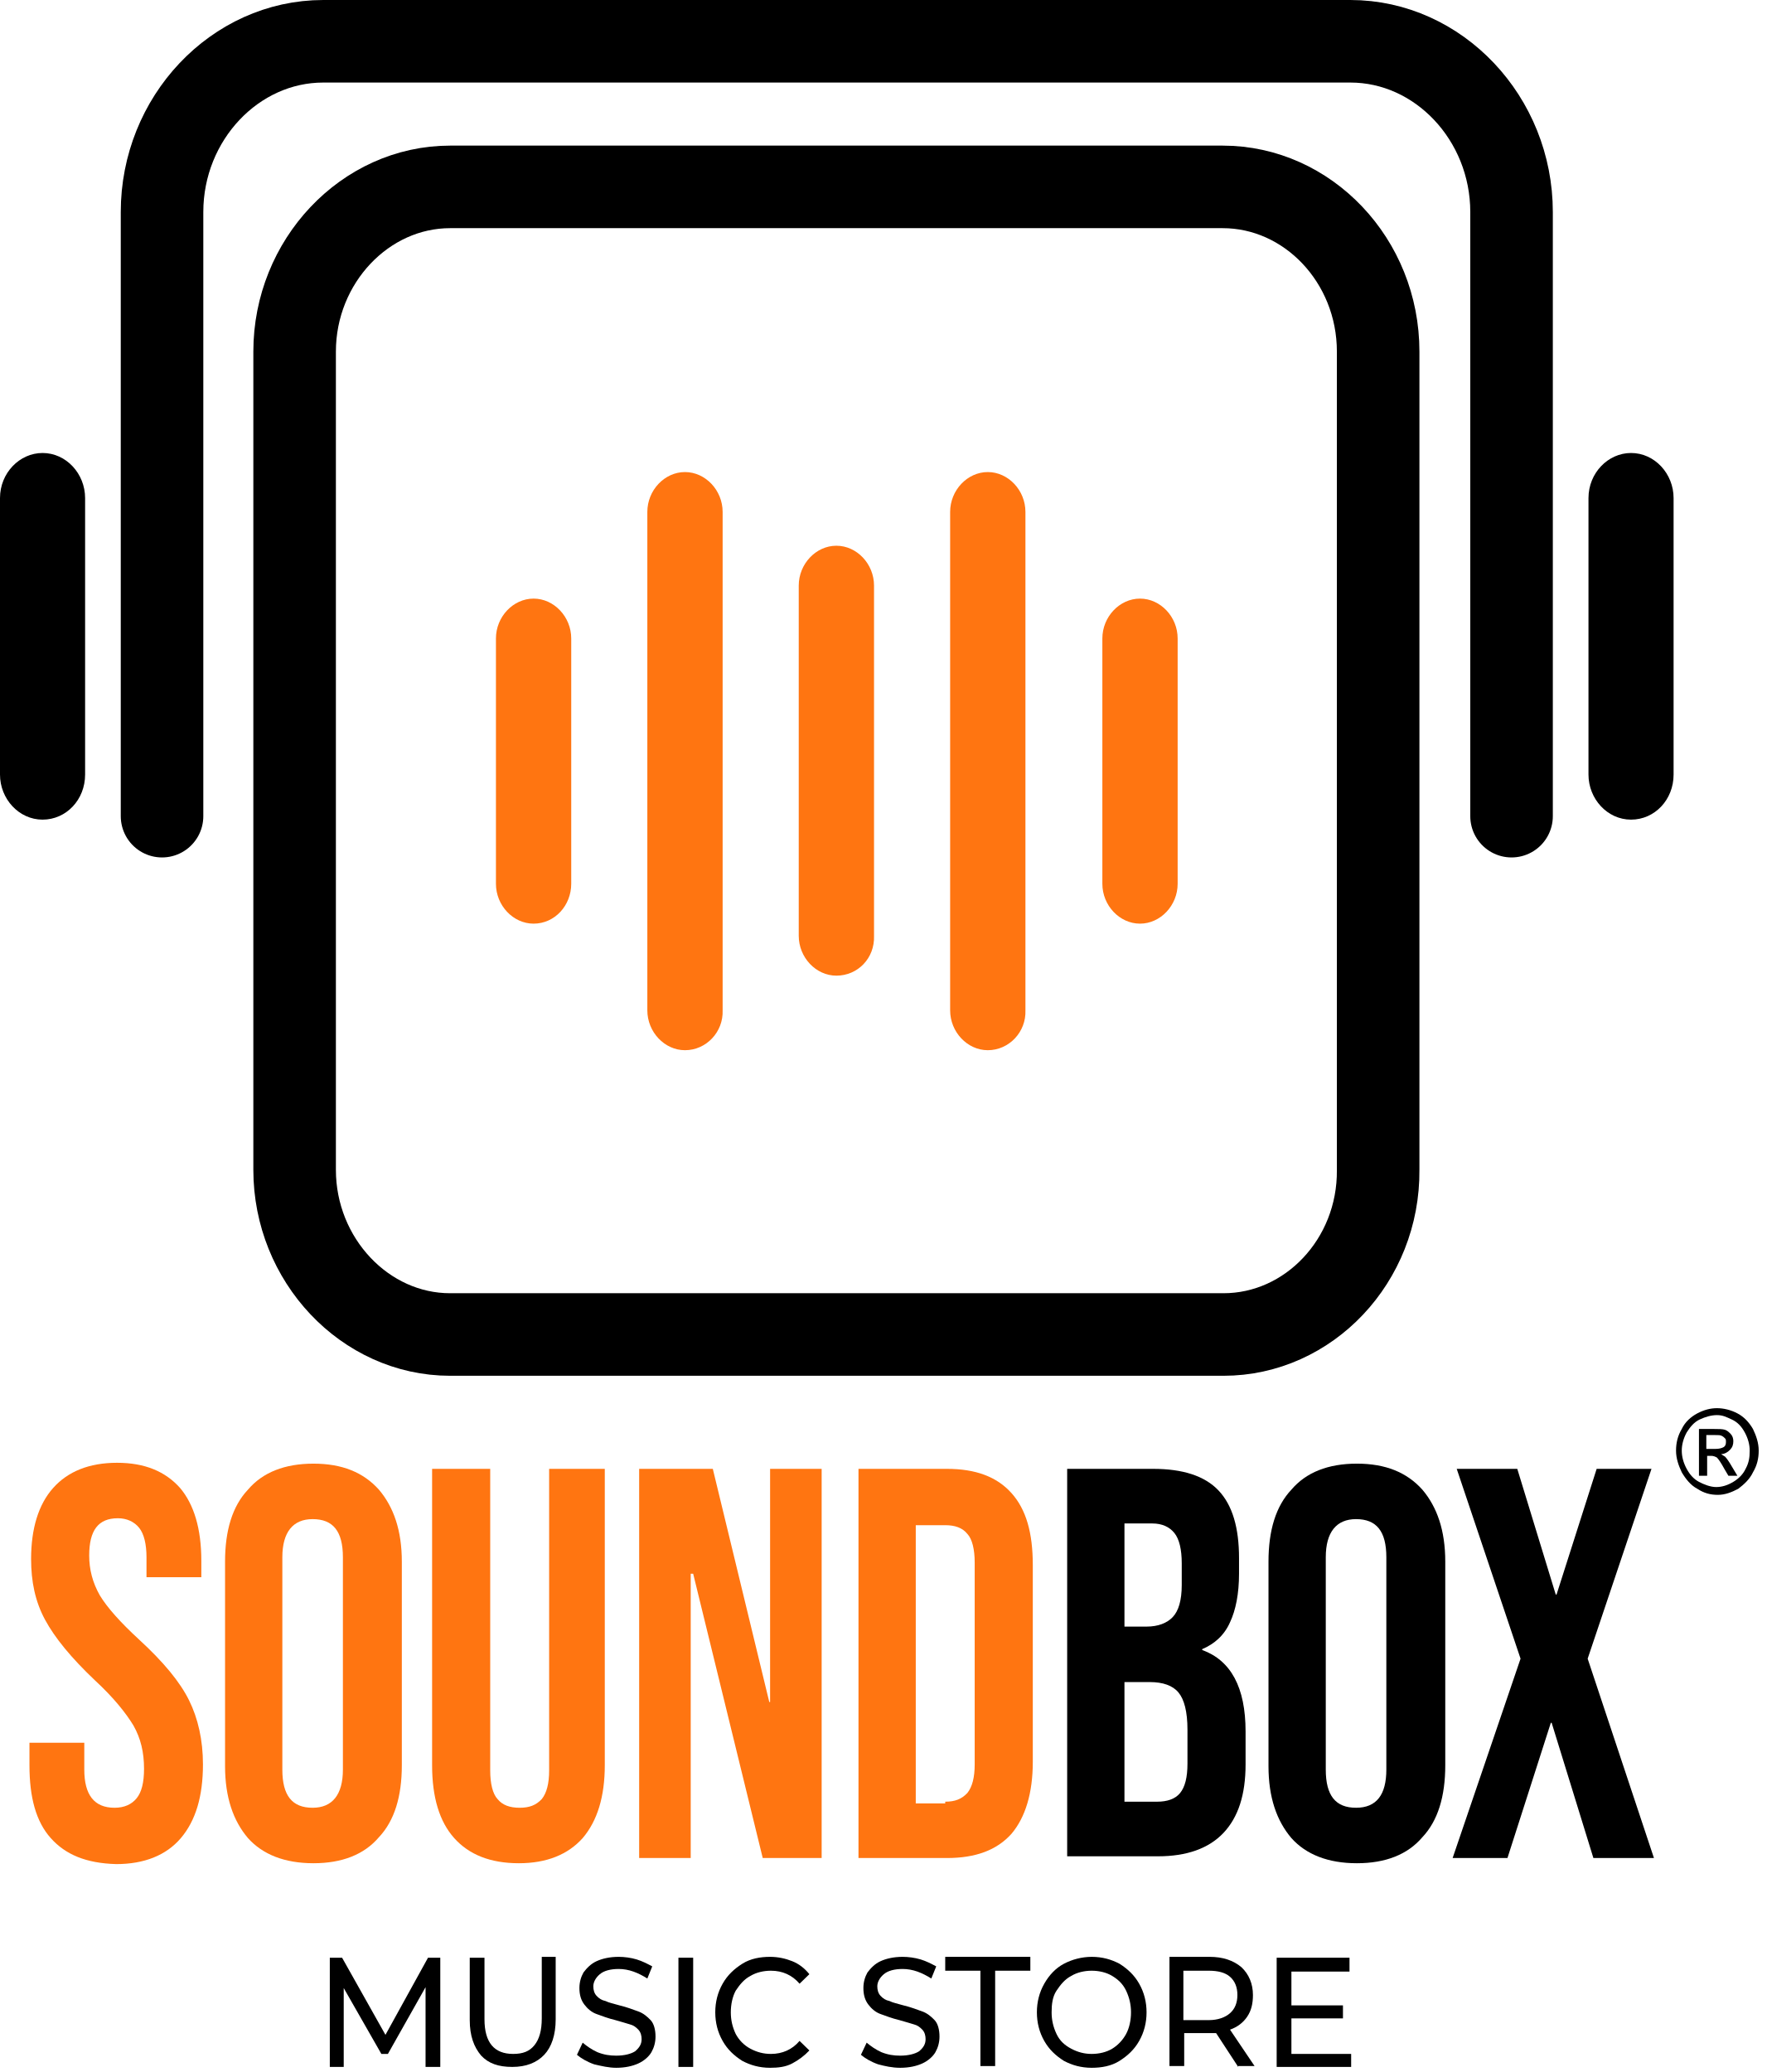
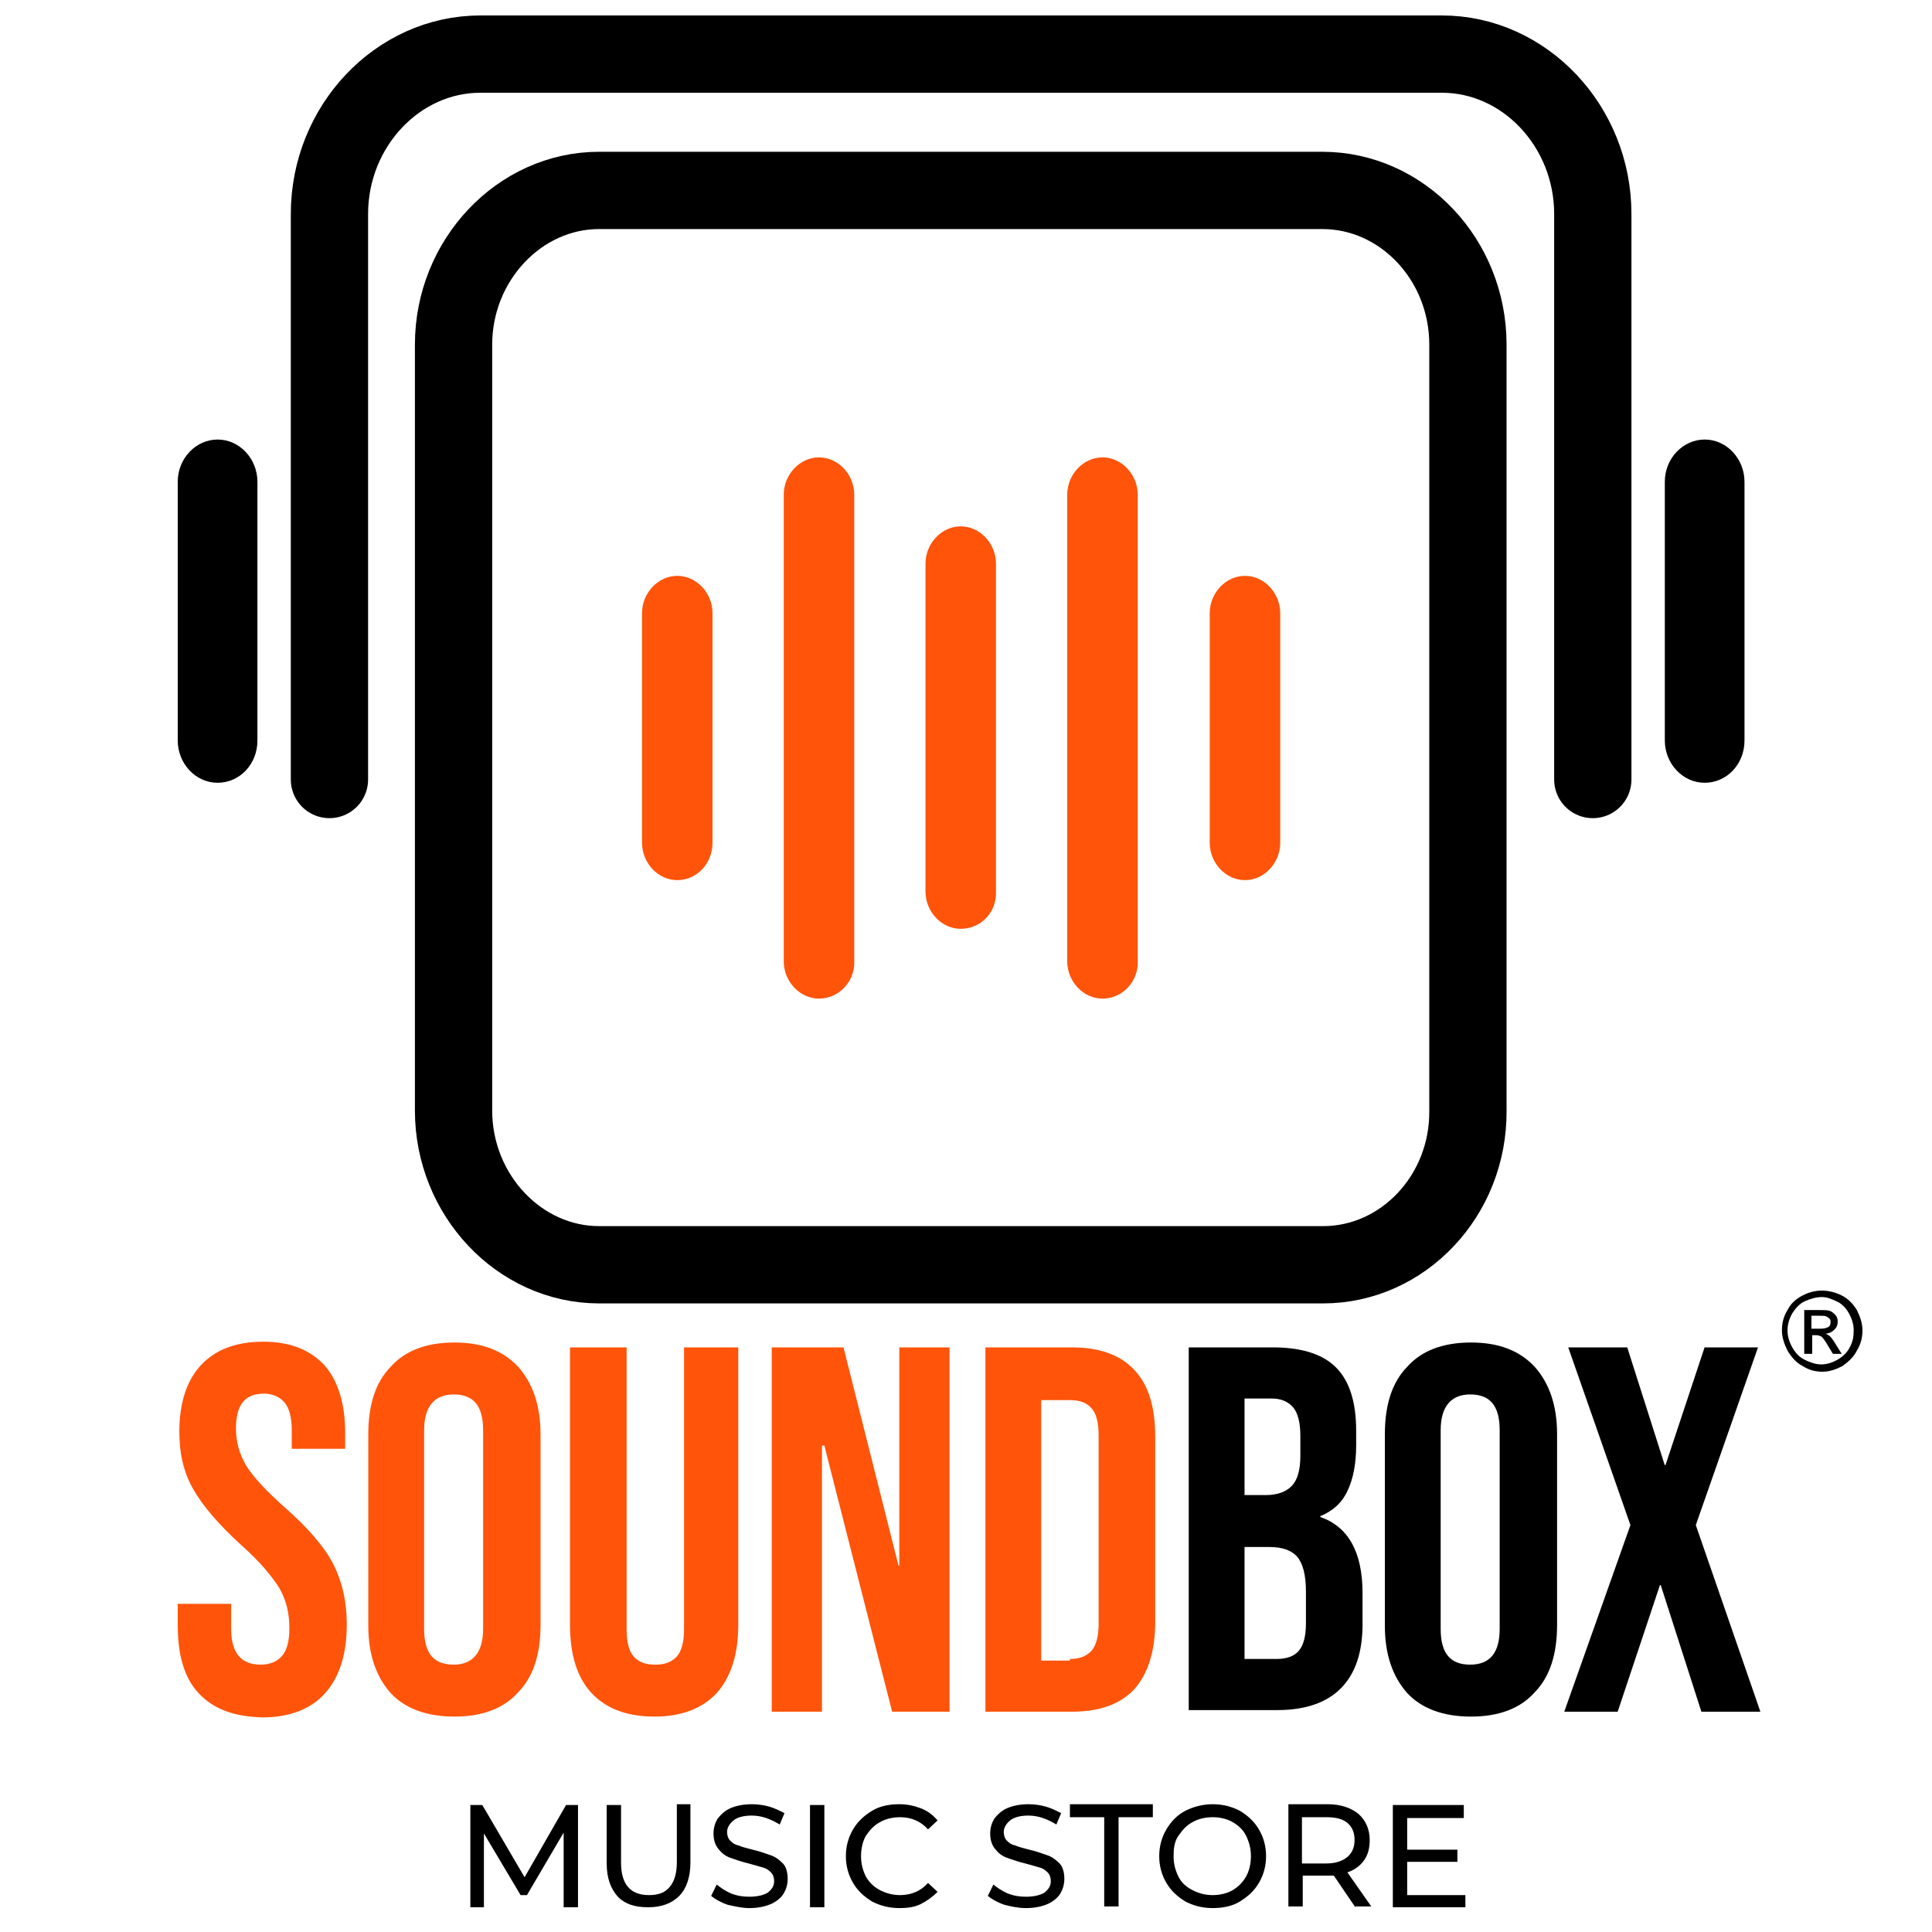
- <svg xmlns="http://www.w3.org/2000/svg" width="214" height="251" viewBox="0 0 214 251" fill="none">
-   <g id="Group 1">
-     <g id="TEXT">
-       <g id="MUSIC STORE">
-         <path id="Vector" d="M51.552 250.385V240.725L46.991 248.81H46.198L41.638 240.83V250.385H39.953V237.155H41.44L46.694 246.5L51.849 237.155H53.336V250.385H51.552Z" fill="black" />
-         <path id="Vector_2" d="M58.293 249.02C57.401 247.97 56.905 246.605 56.905 244.715V237.155H58.69V244.61C58.69 247.445 59.879 248.81 62.16 248.81C63.349 248.81 64.142 248.495 64.737 247.76C65.332 247.025 65.629 245.975 65.629 244.505V237.05H67.315V244.61C67.315 246.5 66.819 247.97 65.927 248.915C65.034 249.86 63.746 250.385 62.06 250.385C60.375 250.385 59.185 249.965 58.293 249.02Z" fill="black" />
-         <path id="Vector_3" d="M71.974 250.07C71.082 249.755 70.388 249.335 69.892 248.915L70.586 247.445C71.082 247.865 71.677 248.285 72.371 248.6C73.164 248.915 73.858 249.02 74.651 249.02C75.642 249.02 76.435 248.81 76.931 248.495C77.427 248.075 77.724 247.655 77.724 247.025C77.724 246.605 77.625 246.185 77.328 245.87C77.03 245.555 76.733 245.345 76.336 245.24C75.94 245.135 75.345 244.925 74.552 244.715C73.659 244.505 72.866 244.19 72.272 243.98C71.677 243.77 71.181 243.35 70.784 242.825C70.388 242.3 70.19 241.67 70.19 240.83C70.19 240.095 70.388 239.465 70.685 238.94C71.082 238.415 71.578 237.89 72.272 237.575C72.966 237.26 73.858 237.05 74.948 237.05C75.642 237.05 76.435 237.155 77.129 237.365C77.823 237.575 78.418 237.89 79.013 238.205L78.418 239.675C77.922 239.36 77.328 239.045 76.733 238.835C76.138 238.625 75.543 238.52 74.948 238.52C73.957 238.52 73.164 238.73 72.668 239.15C72.172 239.57 71.875 240.095 71.875 240.62C71.875 241.04 71.974 241.46 72.272 241.775C72.569 242.09 72.866 242.3 73.362 242.405C73.759 242.615 74.353 242.72 75.047 242.93C75.94 243.14 76.733 243.455 77.328 243.665C77.922 243.875 78.418 244.295 78.815 244.715C79.211 245.135 79.409 245.87 79.409 246.71C79.409 247.445 79.211 248.075 78.914 248.6C78.616 249.125 78.022 249.65 77.328 249.965C76.634 250.28 75.741 250.49 74.651 250.49C73.759 250.49 72.866 250.28 71.974 250.07Z" fill="black" />
-         <path id="Vector_4" d="M82.185 237.155H83.97V250.385H82.185V237.155Z" fill="black" />
-         <path id="Vector_5" d="M89.918 249.65C88.927 249.02 88.134 248.285 87.539 247.235C86.944 246.185 86.647 245.03 86.647 243.77C86.647 242.51 86.944 241.355 87.539 240.305C88.134 239.255 88.927 238.52 89.918 237.89C90.909 237.26 92.099 237.05 93.289 237.05C94.28 237.05 95.172 237.26 95.966 237.575C96.759 237.89 97.453 238.415 98.047 239.15L96.858 240.305C95.966 239.255 94.776 238.73 93.388 238.73C92.496 238.73 91.603 238.94 90.909 239.36C90.116 239.78 89.621 240.41 89.125 241.145C88.728 241.88 88.53 242.825 88.53 243.77C88.53 244.715 88.728 245.555 89.125 246.395C89.522 247.13 90.116 247.76 90.909 248.18C91.703 248.6 92.496 248.81 93.388 248.81C94.776 248.81 95.966 248.285 96.858 247.235L98.047 248.39C97.453 249.02 96.759 249.545 95.966 249.965C95.172 250.385 94.28 250.49 93.289 250.49C92 250.49 90.909 250.175 89.918 249.65Z" fill="black" />
-         <path id="Vector_6" d="M106.375 250.07C105.483 249.755 104.789 249.335 104.293 248.915L104.987 247.445C105.483 247.865 106.078 248.285 106.772 248.6C107.565 248.915 108.259 249.02 109.052 249.02C110.043 249.02 110.836 248.81 111.332 248.495C111.828 248.075 112.125 247.655 112.125 247.025C112.125 246.605 112.026 246.185 111.728 245.87C111.431 245.555 111.134 245.345 110.737 245.24C110.341 245.135 109.746 244.925 108.953 244.715C108.06 244.505 107.267 244.19 106.672 243.98C106.078 243.77 105.582 243.35 105.185 242.825C104.789 242.3 104.591 241.67 104.591 240.83C104.591 240.095 104.789 239.465 105.086 238.94C105.483 238.415 105.978 237.89 106.672 237.575C107.366 237.26 108.259 237.05 109.349 237.05C110.043 237.05 110.836 237.155 111.53 237.365C112.224 237.575 112.819 237.89 113.414 238.205L112.819 239.675C112.323 239.36 111.728 239.045 111.134 238.835C110.539 238.625 109.944 238.52 109.349 238.52C108.358 238.52 107.565 238.73 107.069 239.15C106.573 239.57 106.276 240.095 106.276 240.62C106.276 241.04 106.375 241.46 106.672 241.775C106.97 242.09 107.267 242.3 107.763 242.405C108.159 242.615 108.754 242.72 109.448 242.93C110.341 243.14 111.134 243.455 111.728 243.665C112.323 243.875 112.819 244.295 113.216 244.715C113.612 245.135 113.81 245.87 113.81 246.71C113.81 247.445 113.612 248.075 113.315 248.6C113.017 249.125 112.422 249.65 111.728 249.965C111.034 250.28 110.142 250.49 109.052 250.49C108.06 250.49 107.168 250.28 106.375 250.07Z" fill="black" />
-         <path id="Vector_7" d="M118.767 238.73H114.504V237.05H124.815V238.73H120.552V250.28H118.767V238.73Z" fill="black" />
-         <path id="Vector_8" d="M128.879 249.65C127.888 249.02 127.095 248.285 126.5 247.235C125.905 246.185 125.608 245.03 125.608 243.77C125.608 242.51 125.905 241.355 126.5 240.305C127.095 239.255 127.888 238.415 128.879 237.89C129.871 237.365 131.06 237.05 132.25 237.05C133.539 237.05 134.629 237.365 135.621 237.89C136.612 238.52 137.405 239.255 138 240.305C138.595 241.355 138.892 242.51 138.892 243.77C138.892 245.03 138.595 246.185 138 247.235C137.405 248.285 136.612 249.02 135.621 249.65C134.629 250.28 133.44 250.49 132.25 250.49C130.961 250.49 129.871 250.175 128.879 249.65ZM134.728 248.18C135.422 247.76 136.017 247.13 136.414 246.395C136.81 245.66 137.009 244.715 137.009 243.77C137.009 242.825 136.81 241.985 136.414 241.145C136.017 240.305 135.422 239.78 134.728 239.36C134.034 238.94 133.142 238.73 132.25 238.73C131.358 238.73 130.466 238.94 129.772 239.36C128.978 239.78 128.483 240.41 127.987 241.145C127.491 241.88 127.392 242.825 127.392 243.77C127.392 244.715 127.591 245.555 127.987 246.395C128.384 247.235 128.978 247.76 129.772 248.18C130.565 248.6 131.358 248.81 132.25 248.81C133.142 248.81 134.034 248.6 134.728 248.18Z" fill="black" />
-         <path id="Vector_9" d="M149.996 250.385L147.319 246.29C147.022 246.29 146.724 246.29 146.526 246.29H143.453V250.28H141.668V237.05H146.526C148.112 237.05 149.401 237.47 150.392 238.31C151.284 239.15 151.78 240.305 151.78 241.67C151.78 242.72 151.582 243.56 151.086 244.295C150.591 245.03 149.897 245.555 149.004 245.87L151.978 250.28H149.996V250.385ZM149.004 243.875C149.599 243.35 149.897 242.615 149.897 241.67C149.897 240.725 149.599 239.99 149.004 239.465C148.409 238.94 147.517 238.73 146.427 238.73H143.353V244.715H146.427C147.517 244.715 148.409 244.4 149.004 243.875Z" fill="black" />
-         <path id="Vector_10" d="M163.677 248.705V250.385H154.655V237.155H163.478V238.835H156.44V242.93H162.685V244.505H156.44V248.81H163.677V248.705Z" fill="black" />
-       </g>
-       <g id="SOUNDBOX">
-         <path id="&amp;copy" d="M207.991 170.585C208.784 170.585 209.677 170.795 210.47 171.215C211.263 171.635 211.858 172.265 212.353 173.105C212.75 173.945 213.047 174.785 213.047 175.73C213.047 176.675 212.849 177.515 212.353 178.355C211.957 179.195 211.263 179.825 210.569 180.35C209.776 180.77 208.983 181.085 208.091 181.085C207.198 181.085 206.405 180.875 205.612 180.35C204.819 179.93 204.224 179.195 203.728 178.355C203.332 177.515 203.034 176.675 203.034 175.73C203.034 174.785 203.233 173.945 203.728 173.105C204.125 172.265 204.819 171.635 205.612 171.215C206.405 170.795 207.198 170.585 207.991 170.585ZM207.991 171.425C207.297 171.425 206.603 171.635 205.909 171.95C205.216 172.265 204.72 172.895 204.323 173.525C203.927 174.26 203.728 174.995 203.728 175.73C203.728 176.465 203.927 177.2 204.323 177.935C204.72 178.67 205.216 179.195 205.81 179.51C206.405 179.825 207.198 180.14 207.892 180.14C208.586 180.14 209.28 179.93 209.974 179.51C210.668 179.09 211.164 178.565 211.461 177.935C211.858 177.2 211.957 176.57 211.957 175.73C211.957 174.995 211.759 174.26 211.362 173.525C210.966 172.79 210.47 172.265 209.776 171.95C209.082 171.635 208.685 171.425 207.991 171.425ZM205.81 178.775V173.105H207.595C208.19 173.105 208.685 173.105 208.983 173.21C209.28 173.315 209.478 173.525 209.677 173.735C209.875 173.945 209.974 174.26 209.974 174.575C209.974 174.995 209.875 175.31 209.578 175.625C209.28 175.94 208.884 176.15 208.487 176.15C208.685 176.255 208.784 176.36 208.983 176.465C209.181 176.675 209.478 177.095 209.776 177.62L210.47 178.775H209.379L208.884 177.935C208.487 177.2 208.19 176.78 207.991 176.57C207.793 176.465 207.595 176.36 207.297 176.36H206.802V178.775H205.81ZM206.703 175.52H207.793C208.289 175.52 208.586 175.415 208.784 175.31C208.983 175.205 209.082 174.995 209.082 174.68C209.082 174.47 209.082 174.365 208.983 174.26C208.884 174.155 208.784 174.05 208.586 173.945C208.388 173.84 208.19 173.84 207.694 173.84H206.703V175.52Z" fill="black" />
-         <path id="X" d="M184.198 200.93L176.466 177.935H183.802L188.461 193.16H188.56L193.418 177.935H200.06L192.328 200.93L200.358 225.08H193.022L187.966 208.7H187.866L182.612 225.08H175.97L184.198 200.93Z" fill="black" />
-         <path id="O" d="M156.44 222.665C154.655 220.565 153.664 217.73 153.664 213.95V189.17C153.664 185.39 154.556 182.45 156.44 180.455C158.224 178.355 160.901 177.305 164.371 177.305C167.841 177.305 170.418 178.355 172.302 180.455C174.086 182.555 175.078 185.39 175.078 189.17V213.845C175.078 217.625 174.185 220.565 172.302 222.56C170.517 224.66 167.841 225.71 164.371 225.71C160.901 225.71 158.224 224.66 156.44 222.665ZM167.94 214.37V188.645C167.94 185.495 166.75 184.025 164.272 184.025C161.892 184.025 160.603 185.6 160.603 188.645V214.37C160.603 217.52 161.793 218.99 164.272 218.99C166.75 218.99 167.94 217.415 167.94 214.37Z" fill="black" />
-         <path id="B" d="M129.177 177.935H139.685C143.254 177.935 145.931 178.775 147.616 180.56C149.302 182.345 150.095 185.075 150.095 188.75V190.64C150.095 193.055 149.698 195.05 149.004 196.52C148.31 198.095 147.121 199.145 145.634 199.775V199.88C149.103 201.14 150.888 204.395 150.888 209.75V213.74C150.888 217.415 149.996 220.145 148.211 222.035C146.427 223.925 143.75 224.87 140.28 224.87H129.276V177.935H129.177ZM138.892 197.045C140.28 197.045 141.371 196.625 142.065 195.89C142.759 195.155 143.155 193.895 143.155 192.005V189.38C143.155 187.7 142.858 186.44 142.263 185.705C141.668 184.97 140.776 184.55 139.586 184.55H136.216V197.045H138.892ZM140.181 218.255C141.371 218.255 142.362 217.94 142.957 217.205C143.552 216.47 143.849 215.315 143.849 213.635V209.54C143.849 207.335 143.453 205.865 142.759 205.025C142.065 204.185 140.875 203.765 139.289 203.765H136.216V218.255H140.181Z" fill="black" />
-         <path id="D" d="M103.996 177.935H114.703C118.172 177.935 120.75 178.88 122.534 180.875C124.319 182.87 125.112 185.705 125.112 189.59V213.425C125.112 217.205 124.22 220.145 122.534 222.14C120.75 224.135 118.172 225.08 114.703 225.08H103.996V177.935ZM114.504 218.255C115.694 218.255 116.487 217.94 117.181 217.205C117.776 216.47 118.073 215.315 118.073 213.74V189.275C118.073 187.7 117.776 186.44 117.181 185.81C116.586 185.075 115.694 184.76 114.504 184.76H110.935V218.465H114.504V218.255Z" fill="#FF7511" />
-         <path id="N" d="M77.526 177.935H86.349L93.19 206.18H93.289V177.935H99.534V225.08H92.397L83.97 190.64H83.672V225.08H77.427V177.935H77.526Z" fill="#FF7511" />
-         <path id="U" d="M55.022 222.665C53.237 220.67 52.345 217.73 52.345 213.845V177.935H59.384V214.475C59.384 216.05 59.681 217.31 60.276 217.94C60.871 218.675 61.763 218.99 62.953 218.99C64.142 218.99 64.935 218.675 65.629 217.94C66.224 217.205 66.522 216.05 66.522 214.475V177.935H73.263V213.845C73.263 217.625 72.371 220.565 70.586 222.665C68.802 224.66 66.224 225.71 62.853 225.71C59.384 225.71 56.806 224.66 55.022 222.665Z" fill="#FF7511" />
-         <path id="O_2" d="M30.039 222.665C28.254 220.565 27.263 217.73 27.263 213.95V189.17C27.263 185.39 28.155 182.45 30.039 180.455C31.823 178.355 34.5 177.305 37.97 177.305C41.44 177.305 44.017 178.355 45.901 180.455C47.685 182.555 48.677 185.39 48.677 189.17V213.845C48.677 217.625 47.785 220.565 45.901 222.56C44.116 224.66 41.44 225.71 37.97 225.71C34.5 225.71 31.823 224.66 30.039 222.665ZM41.539 214.37V188.645C41.539 185.495 40.349 184.025 37.871 184.025C35.491 184.025 34.203 185.6 34.203 188.645V214.37C34.203 217.52 35.392 218.99 37.871 218.99C40.25 218.99 41.539 217.415 41.539 214.37Z" fill="#FF7511" />
-         <path id="S" d="M6.147 222.665C4.362 220.67 3.569 217.73 3.569 213.845V211.115H10.211V214.37C10.211 217.415 11.401 218.99 13.879 218.99C15.069 218.99 15.961 218.57 16.556 217.835C17.151 217.1 17.448 215.945 17.448 214.265C17.448 212.27 17.052 210.59 16.16 209.015C15.267 207.545 13.78 205.655 11.5 203.555C8.625 200.825 6.642 198.41 5.453 196.205C4.263 194 3.767 191.585 3.767 188.855C3.767 185.18 4.659 182.24 6.444 180.245C8.228 178.25 10.806 177.2 14.177 177.2C17.547 177.2 20.026 178.25 21.81 180.245C23.496 182.24 24.388 185.18 24.388 189.065V191.06H17.746V188.645C17.746 187.07 17.448 185.81 16.854 185.075C16.259 184.34 15.366 183.92 14.276 183.92C11.897 183.92 10.806 185.39 10.806 188.435C10.806 190.115 11.203 191.69 12.095 193.265C12.987 194.735 14.573 196.52 16.854 198.62C19.828 201.35 21.81 203.765 22.901 205.97C23.991 208.175 24.586 210.8 24.586 213.74C24.586 217.625 23.694 220.565 21.91 222.665C20.125 224.765 17.448 225.815 14.078 225.815C10.409 225.71 7.931 224.66 6.147 222.665Z" fill="#FF7511" />
-       </g>
-     </g>
-     <g id="ICON">
-       <g id="bars-sounds">
-         <path id="bar-sound-5" d="M138.099 111.89C135.621 111.89 133.539 109.685 133.539 107.06V77.345C133.539 74.72 135.621 72.515 138.099 72.515C140.578 72.515 142.659 74.72 142.659 77.345V107.06C142.659 109.685 140.578 111.89 138.099 111.89Z" fill="#FF7511" />
-         <path id="bar-sound-4" d="M119.659 127.22C117.181 127.22 115.099 125.015 115.099 122.39V62.015C115.099 59.39 117.181 57.185 119.659 57.185C122.138 57.185 124.22 59.39 124.22 62.015V122.39C124.319 125.015 122.237 127.22 119.659 127.22Z" fill="#FF7511" />
-         <path id="bar-sound-3" d="M101.319 118.19C98.841 118.19 96.759 115.985 96.759 113.36V70.94C96.759 68.315 98.841 66.11 101.319 66.11C103.797 66.11 105.879 68.315 105.879 70.94V113.36C105.978 116.09 103.897 118.19 101.319 118.19Z" fill="#FF7511" />
-         <path id="bar-sound-2" d="M82.978 127.22C80.5 127.22 78.418 125.015 78.418 122.39V62.015C78.418 59.39 80.5 57.185 82.978 57.185C85.457 57.185 87.539 59.39 87.539 62.015V122.39C87.638 125.015 85.556 127.22 82.978 127.22Z" fill="#FF7511" />
-         <path id="bar-sound-1" d="M64.638 111.89C62.16 111.89 60.078 109.685 60.078 107.06V77.345C60.078 74.72 62.16 72.515 64.638 72.515C67.116 72.515 69.198 74.72 69.198 77.345V107.06C69.198 109.685 67.216 111.89 64.638 111.89Z" fill="#FF7511" />
-       </g>
-       <path id="Vector_11" d="M148.211 161.66H54.526C44.215 161.66 35.69 152.63 35.69 141.71V42.59C35.69 31.67 44.215 22.64 54.526 22.64H148.112C158.422 22.64 166.948 31.565 166.948 42.59V141.71C167.047 152.735 158.522 161.66 148.211 161.66Z" stroke="black" stroke-width="10" stroke-miterlimit="10" />
-       <path id="Vector_12" d="M5.155 99.29C2.28 99.29 0 96.77 0 93.83V60.335C0 57.29 2.379 54.875 5.155 54.875C8.03 54.875 10.31 57.395 10.31 60.335V93.83C10.31 96.875 8.03 99.29 5.155 99.29Z" fill="black" />
-       <path id="Vector_13" d="M197.582 99.29C194.707 99.29 192.427 96.77 192.427 93.83V60.335C192.427 57.29 194.806 54.875 197.582 54.875C200.457 54.875 202.737 57.395 202.737 60.335V93.83C202.737 96.875 200.457 99.29 197.582 99.29Z" fill="black" />
-       <path id="Vector_14" d="M183.108 98.87V25.685C183.108 14.345 174.285 5 163.578 5H39.16C28.453 5 19.629 14.345 19.629 25.685V98.87" stroke="black" stroke-width="10" stroke-miterlimit="10" stroke-linecap="round" />
-     </g>
+ <svg xmlns="http://www.w3.org/2000/svg" width="250" height="250" fill="none" viewBox="0 0 250 250">
+   <g fill="#000">
+     <path d="M72.935 246.8v-9.66l-4.746 8.085h-.825l-4.746-7.98v9.555h-1.754v-13.23h1.548l5.468 9.345 5.365-9.345h1.548v13.23h-1.857ZM79.95 245.435c-.929-1.05-1.444-2.415-1.444-4.305v-7.56h1.857v7.455c0 2.835 1.238 4.2 3.611 4.2 1.238 0 2.063-.315 2.683-1.05.619-.735.928-1.785.928-3.255v-7.455h1.754v7.56c0 1.89-.516 3.36-1.444 4.305-.928.945-2.27 1.47-4.024 1.47-1.754 0-2.992-.42-3.921-1.365ZM94.188 246.485c-.928-.315-1.651-.735-2.167-1.155l.722-1.47c.516.42 1.135.84 1.857 1.155.825.315 1.548.42 2.373.42 1.032 0 1.857-.21 2.373-.525.516-.42.826-.84.826-1.47 0-.42-.103-.84-.413-1.155-.309-.315-.619-.525-1.032-.63-.413-.105-1.032-.315-1.857-.525-.928-.21-1.754-.525-2.373-.735-.619-.21-1.135-.63-1.548-1.155-.413-.525-.619-1.155-.619-1.995 0-.735.206-1.365.516-1.89.413-.525.929-1.05 1.651-1.365.722-.315 1.651-.525 2.786-.525.722 0 1.548.105 2.27.315.722.21 1.341.525 1.96.84l-.619 1.47c-.516-.315-1.135-.63-1.754-.84-.619-.21-1.238-.315-1.857-.315-1.032 0-1.857.21-2.373.63-.516.42-.825.945-.825 1.47 0 .42.103.84.413 1.155.309.315.619.525 1.135.63.413.21 1.032.315 1.754.525.928.21 1.754.525 2.373.735.619.21 1.135.63 1.548 1.05.412.42.619 1.155.619 1.995 0 .735-.207 1.365-.516 1.89-.31.525-.929 1.05-1.651 1.365-.722.315-1.651.525-2.786.525-.929 0-1.857-.21-2.786-.42ZM104.815 233.57h1.857v13.23h-1.857v-13.23ZM112.862 246.065c-1.032-.63-1.857-1.365-2.476-2.415s-.929-2.205-.929-3.465c0-1.26.31-2.415.929-3.465.619-1.05 1.444-1.785 2.476-2.415 1.032-.63 2.27-.84 3.508-.84 1.031 0 1.96.21 2.785.525.826.315 1.548.84 2.167 1.575l-1.238 1.155c-.929-1.05-2.167-1.575-3.611-1.575-.929 0-1.857.21-2.579.63-.826.42-1.342 1.05-1.858 1.785-.412.735-.619 1.68-.619 2.625 0 .945.207 1.785.619 2.625.413.735 1.032 1.365 1.858 1.785.825.42 1.65.63 2.579.63 1.444 0 2.682-.525 3.611-1.575l1.238 1.155c-.619.63-1.341 1.155-2.167 1.575-.825.42-1.754.525-2.785.525-1.342 0-2.476-.315-3.508-.84ZM129.988 246.485c-.928-.315-1.65-.735-2.166-1.155l.722-1.47c.516.42 1.135.84 1.857 1.155.825.315 1.547.42 2.373.42 1.032 0 1.857-.21 2.373-.525.516-.42.825-.84.825-1.47 0-.42-.103-.84-.413-1.155-.309-.315-.619-.525-1.031-.63-.413-.105-1.032-.315-1.857-.525-.929-.21-1.754-.525-2.373-.735-.619-.21-1.135-.63-1.548-1.155-.412-.525-.619-1.155-.619-1.995 0-.735.207-1.365.516-1.89.413-.525.929-1.05 1.651-1.365.722-.315 1.65-.525 2.785-.525.723 0 1.548.105 2.27.315.722.21 1.341.525 1.96.84l-.619 1.47c-.516-.315-1.135-.63-1.754-.84-.619-.21-1.238-.315-1.857-.315-1.031 0-1.857.21-2.373.63-.515.42-.825.945-.825 1.47 0 .42.103.84.413 1.155.309.315.619.525 1.135.63.412.21 1.031.315 1.754.525.928.21 1.753.525 2.372.735.619.21 1.135.63 1.548 1.05.413.42.619 1.155.619 1.995 0 .735-.206 1.365-.516 1.89-.309.525-.928 1.05-1.651 1.365-.722.315-1.65.525-2.785.525-1.032 0-1.96-.21-2.786-.42ZM142.885 235.145h-4.437v-1.68h10.73v1.68h-4.436v11.55h-1.857v-11.55ZM153.408 246.065c-1.032-.63-1.857-1.365-2.476-2.415s-.929-2.205-.929-3.465c0-1.26.31-2.415.929-3.465.619-1.05 1.444-1.89 2.476-2.415 1.032-.525 2.27-.84 3.508-.84 1.341 0 2.476.315 3.508.84 1.031.63 1.857 1.365 2.476 2.415s.928 2.205.928 3.465c0 1.26-.309 2.415-.928 3.465-.619 1.05-1.445 1.785-2.476 2.415-1.032.63-2.27.84-3.508.84-1.341 0-2.476-.315-3.508-.84Zm6.087-1.47c.722-.42 1.341-1.05 1.754-1.785.413-.735.619-1.68.619-2.625 0-.945-.206-1.785-.619-2.625-.413-.84-1.032-1.365-1.754-1.785-.722-.42-1.651-.63-2.579-.63-.929 0-1.857.21-2.58.63-.825.42-1.341 1.05-1.857 1.785-.515.735-.619 1.68-.619 2.625 0 .945.207 1.785.619 2.625.413.84 1.032 1.365 1.857 1.785.826.42 1.651.63 2.58.63.928 0 1.857-.21 2.579-.63ZM175.383 246.8l-2.785-4.095h-4.024v3.99h-1.857v-13.23h5.055c1.651 0 2.992.42 4.024 1.26.929.84 1.444 1.995 1.444 3.36 0 1.05-.206 1.89-.722 2.625-.516.735-1.238 1.26-2.166 1.575l3.095 4.41h-2.064v.105Zm-1.031-6.51c.619-.525.928-1.26.928-2.205 0-.945-.309-1.68-.928-2.205-.619-.525-1.548-.735-2.683-.735h-3.198v5.985h3.198c1.135 0 2.064-.315 2.683-.84ZM189.621 245.12v1.68h-9.389v-13.23h9.183v1.68h-7.326v4.095h6.5v1.575h-6.5v4.305h7.532v-.105Z" />
  </g>
+   <path fill="#000" d="M235.738 167c.826 0 1.754.21 2.58.63.825.42 1.444 1.05 1.96 1.89.412.84.722 1.68.722 2.625 0 .945-.206 1.785-.722 2.625-.413.84-1.135 1.47-1.857 1.995-.826.42-1.651.735-2.58.735-.928 0-1.753-.21-2.579-.735-.825-.42-1.444-1.155-1.96-1.995-.413-.84-.722-1.68-.722-2.625 0-.945.206-1.785.722-2.625.413-.84 1.135-1.47 1.96-1.89.826-.42 1.651-.63 2.476-.63Zm0 .84c-.722 0-1.444.21-2.166.525-.723.315-1.238.945-1.651 1.575-.413.735-.619 1.47-.619 2.205 0 .735.206 1.47.619 2.205.413.735.928 1.26 1.547 1.575.62.315 1.445.63 2.167.63.722 0 1.444-.21 2.167-.63.722-.42 1.238-.945 1.547-1.575.413-.735.516-1.365.516-2.205 0-.735-.206-1.47-.619-2.205-.413-.735-.928-1.26-1.651-1.575-.722-.315-1.135-.525-1.857-.525Zm-2.27 7.35v-5.67h1.858c.619 0 1.134 0 1.444.105.309.105.516.315.722.525.207.21.31.525.31.84 0 .42-.103.735-.413 1.05-.31.315-.722.525-1.135.525.206.105.31.21.516.315.206.21.516.63.825 1.155l.723 1.155h-1.135l-.516-.84c-.413-.735-.722-1.155-.929-1.365-.206-.105-.412-.21-.722-.21h-.516v2.415h-1.032Zm.929-3.255h1.135c.516 0 .825-.105 1.032-.21.206-.105.309-.315.309-.63 0-.21 0-.315-.103-.42-.103-.105-.206-.21-.413-.315-.206-.105-.412-.105-.928-.105h-1.032v1.68ZM210.977 197.345l-8.047-22.995h7.635l4.849 15.225h.103l5.055-15.225h6.913l-8.048 22.995 8.357 24.15h-7.635l-5.261-16.38h-.103l-5.468 16.38h-6.913l8.563-24.15ZM182.089 219.08c-1.857-2.1-2.888-4.935-2.888-8.715v-24.78c0-3.78.928-6.72 2.888-8.715 1.858-2.1 4.643-3.15 8.254-3.15 3.611 0 6.294 1.05 8.254 3.15 1.857 2.1 2.889 4.935 2.889 8.715v24.675c0 3.78-.929 6.72-2.889 8.715-1.857 2.1-4.643 3.15-8.254 3.15-3.611 0-6.396-1.05-8.254-3.045Zm11.968-8.295V185.06c0-3.15-1.238-4.62-3.817-4.62-2.476 0-3.817 1.575-3.817 4.62v25.725c0 3.15 1.238 4.62 3.817 4.62s3.817-1.575 3.817-4.62ZM153.718 174.35h10.936c3.714 0 6.499.84 8.253 2.625 1.754 1.785 2.58 4.515 2.58 8.19v1.89c0 2.415-.413 4.41-1.135 5.88-.722 1.575-1.961 2.625-3.508 3.255v.105c3.611 1.26 5.468 4.515 5.468 9.87v3.99c0 3.675-.929 6.405-2.786 8.295-1.857 1.89-4.642 2.835-8.253 2.835h-11.452V174.35h-.103Zm10.11 19.11c1.445 0 2.58-.42 3.302-1.155.722-.735 1.135-1.995 1.135-3.885v-2.625c0-1.68-.31-2.94-.929-3.675-.619-.735-1.547-1.155-2.786-1.155h-3.507v12.495h2.785Zm1.341 21.21c1.239 0 2.27-.315 2.889-1.05.619-.735.929-1.89.929-3.57v-4.095c0-2.205-.413-3.675-1.135-4.515-.722-.84-1.96-1.26-3.611-1.26h-3.198v14.49h4.126Z" />
+   <path fill="#FF540A" d="M127.512 174.35h11.143c3.611 0 6.293.945 8.15 2.94 1.857 1.995 2.682 4.83 2.682 8.715v23.835c0 3.78-.928 6.72-2.682 8.715-1.857 1.995-4.539 2.94-8.15 2.94h-11.143V174.35Zm10.936 40.32c1.238 0 2.064-.315 2.786-1.05.619-.735.928-1.89.928-3.465V185.69c0-1.575-.309-2.835-.928-3.465-.619-.735-1.548-1.05-2.786-1.05h-3.714v33.705h3.714v-.21ZM99.966 174.35h9.182l7.118 28.245h.104V174.35h6.499v47.145h-7.428l-8.769-34.44h-.31v34.44h-6.5V174.35h.103ZM76.546 219.08c-1.857-1.995-2.786-4.935-2.786-8.82v-35.91h7.325v36.54c0 1.575.309 2.835.928 3.465.619.735 1.548 1.05 2.786 1.05 1.238 0 2.063-.315 2.786-1.05.619-.735.929-1.89.929-3.465v-36.54h7.016v35.91c0 3.78-.929 6.72-2.786 8.82-1.857 1.995-4.54 3.045-8.047 3.045-3.611 0-6.293-1.05-8.15-3.045ZM50.547 219.08c-1.857-2.1-2.889-4.935-2.889-8.715v-24.78c0-3.78.929-6.72 2.889-8.715 1.857-2.1 4.643-3.15 8.254-3.15 3.611 0 6.293 1.05 8.254 3.15 1.857 2.1 2.889 4.935 2.889 8.715v24.675c0 3.78-.928 6.72-2.889 8.715-1.857 2.1-4.643 3.15-8.254 3.15-3.611 0-6.397-1.05-8.254-3.045Zm11.968-8.295V185.06c0-3.15-1.238-4.62-3.817-4.62-2.476 0-3.817 1.575-3.817 4.62v25.725c0 3.15 1.238 4.62 3.817 4.62 2.476 0 3.817-1.575 3.817-4.62ZM25.682 219.08C23.825 217.085 23 214.145 23 210.26v-2.73h6.912v3.255c0 3.045 1.238 4.62 3.817 4.62 1.238 0 2.167-.42 2.786-1.155.619-.735.928-1.89.928-3.57 0-1.995-.413-3.675-1.341-5.25-.928-1.47-2.476-3.36-4.849-5.46-2.992-2.73-5.055-5.145-6.293-7.35-1.238-2.205-1.754-4.62-1.754-7.35 0-3.675.929-6.615 2.786-8.61 1.857-1.995 4.54-3.045 8.047-3.045 3.508 0 6.087 1.05 7.944 3.045 1.754 1.995 2.683 4.935 2.683 8.82v1.995h-6.912v-2.415c0-1.575-.309-2.835-.928-3.57-.619-.735-1.548-1.155-2.682-1.155-2.476 0-3.611 1.47-3.611 4.515 0 1.68.413 3.255 1.341 4.83.928 1.47 2.579 3.255 4.952 5.355 3.095 2.73 5.159 5.145 6.293 7.35s1.754 4.83 1.754 7.77c0 3.885-.928 6.825-2.786 8.925-1.857 2.1-4.643 3.15-8.15 3.15-3.817-.105-6.397-1.155-8.254-3.15Z" />
+   <g fill="#FF540A">
+     <path d="M161.099 113.89c-2.478 0-4.56-2.205-4.56-4.83V79.345c0-2.625 2.082-4.83 4.56-4.83 2.479 0 4.56 2.205 4.56 4.83v29.715c0 2.625-2.081 4.83-4.56 4.83ZM142.659 129.22c-2.478 0-4.56-2.205-4.56-4.83V64.015c0-2.625 2.082-4.83 4.56-4.83 2.479 0 4.561 2.205 4.561 4.83V124.39c.099 2.625-1.983 4.83-4.561 4.83ZM124.319 120.19c-2.478 0-4.56-2.205-4.56-4.83V72.94c0-2.625 2.082-4.83 4.56-4.83 2.478 0 4.56 2.205 4.56 4.83V115.36c.099 2.73-1.982 4.83-4.56 4.83ZM105.978 129.22c-2.478 0-4.56-2.205-4.56-4.83V64.015c0-2.625 2.082-4.83 4.56-4.83 2.479 0 4.561 2.205 4.561 4.83V124.39c.099 2.625-1.983 4.83-4.561 4.83ZM87.638 113.89c-2.478 0-4.56-2.205-4.56-4.83V79.345c0-2.625 2.082-4.83 4.56-4.83 2.478 0 4.56 2.205 4.56 4.83v29.715c0 2.625-1.983 4.83-4.56 4.83Z" />
+   </g>
+   <path stroke="#000" stroke-miterlimit="10" stroke-width="10" d="M171.211 163.66H77.526c-10.31 0-18.836-9.03-18.836-19.95V44.59c0-10.92 8.526-19.95 18.836-19.95h93.586c10.31 0 18.836 8.925 18.836 19.95v99.12c.099 11.025-8.426 19.95-18.737 19.95Z" />
+   <path fill="#000" d="M28.155 101.29c-2.875 0-5.155-2.52-5.155-5.46V62.335c0-3.045 2.379-5.46 5.155-5.46 2.875 0 5.155 2.52 5.155 5.46V95.83c0 3.045-2.28 5.46-5.155 5.46ZM220.582 101.29c-2.875 0-5.155-2.52-5.155-5.46V62.335c0-3.045 2.379-5.46 5.155-5.46 2.875 0 5.155 2.52 5.155 5.46V95.83c0 3.045-2.28 5.46-5.155 5.46Z" />
+   <path stroke="#000" stroke-linecap="round" stroke-miterlimit="10" stroke-width="10" d="M206.108 100.87V27.685c0-11.34-8.823-20.685-19.53-20.685H62.16c-10.707 0-19.53 9.345-19.53 20.685v73.185" />
</svg>
